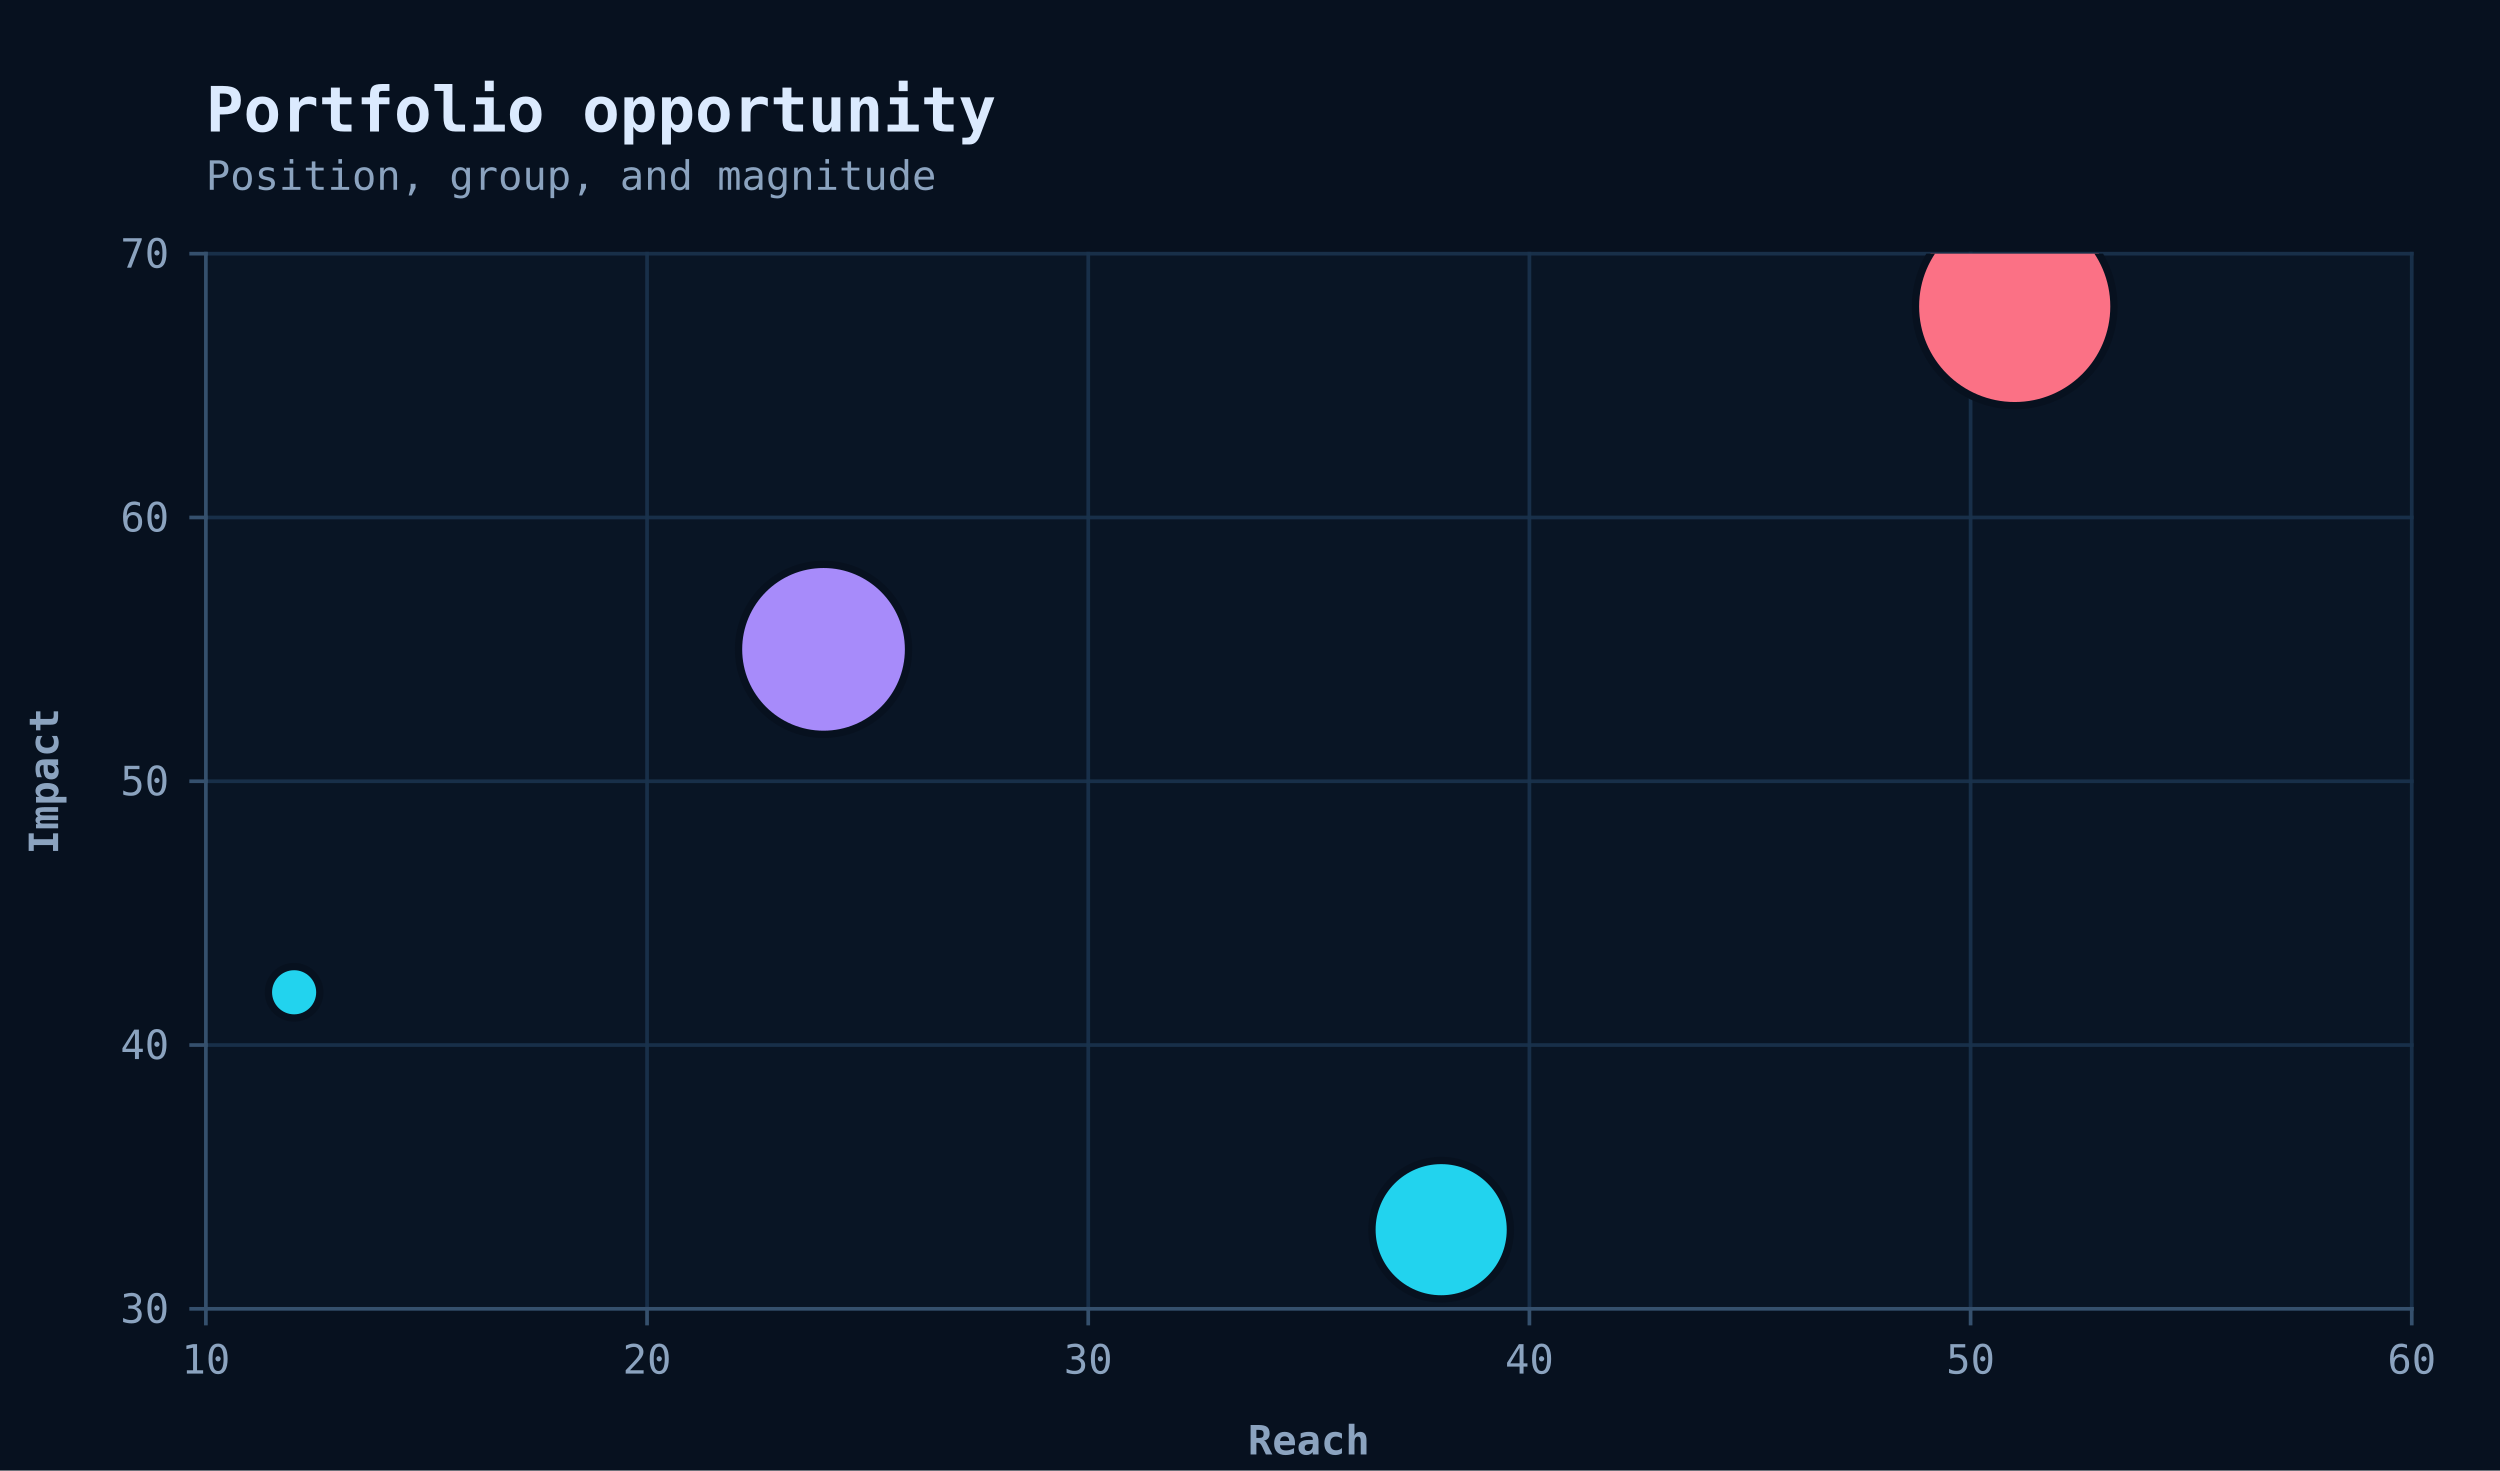
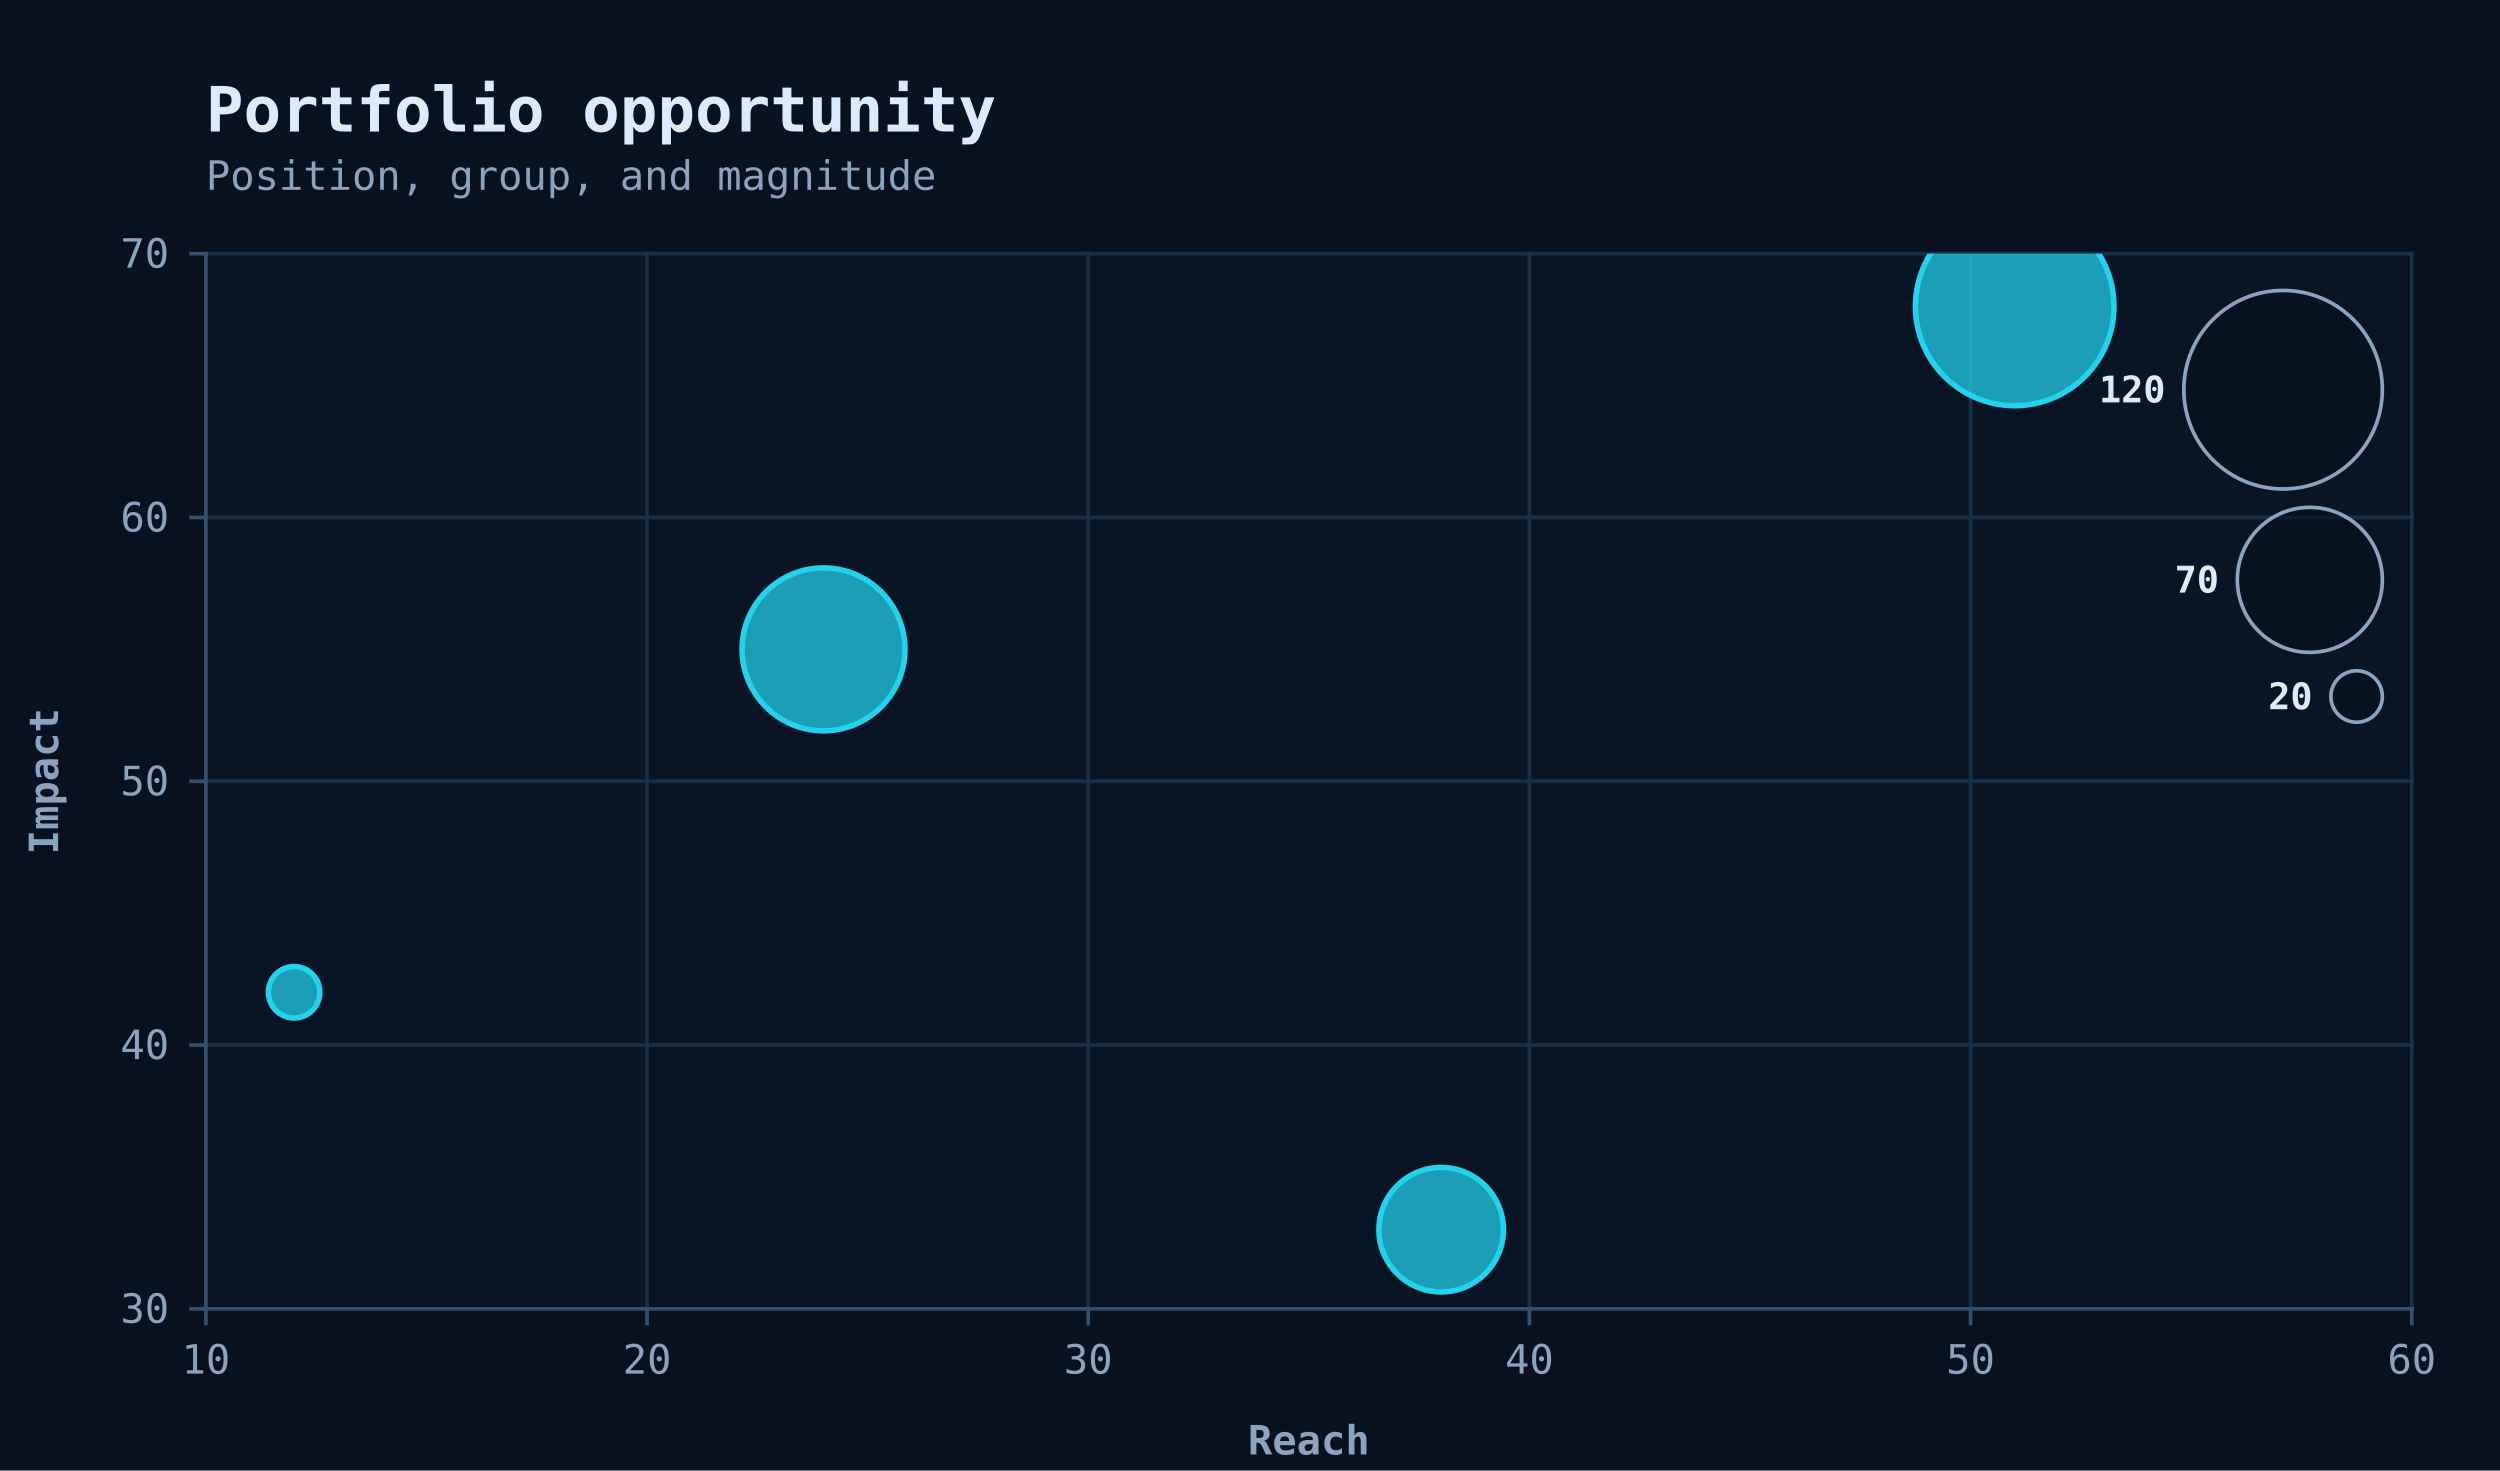
<svg xmlns="http://www.w3.org/2000/svg" width="680" height="400" viewBox="0 0 680 400" role="img" aria-labelledby="title description">
  <defs>
    <clipPath id="clip-1">
      <rect x="56" y="69" width="600" height="287" />
    </clipPath>
  </defs>
  <rect width="100%" height="100%" fill="#07111f" />
  <g data-scene-node="scene:root">
    <rect data-scene-node="chart:panel" x="56" y="69" width="600" height="287" rx="0" fill="#091525" />
    <line data-scene-node="axis-x:grid:1" opacity="0.9" x1="176" y1="69" x2="176" y2="356" fill="none" stroke="#19324d" stroke-width="1" stroke-linecap="square" />
    <line data-scene-node="axis-x:grid:2" opacity="0.9" x1="296" y1="69" x2="296" y2="356" fill="none" stroke="#19324d" stroke-width="1" stroke-linecap="square" />
    <line data-scene-node="axis-x:grid:3" opacity="0.9" x1="416" y1="69" x2="416" y2="356" fill="none" stroke="#19324d" stroke-width="1" stroke-linecap="square" />
    <line data-scene-node="axis-x:grid:4" opacity="0.9" x1="536" y1="69" x2="536" y2="356" fill="none" stroke="#19324d" stroke-width="1" stroke-linecap="square" />
    <line data-scene-node="axis-x:grid:5" opacity="0.9" x1="656" y1="69" x2="656" y2="356" fill="none" stroke="#19324d" stroke-width="1" stroke-linecap="square" />
    <line data-scene-node="axis-y:grid:1" opacity="0.9" x1="56" y1="284.25" x2="656" y2="284.25" fill="none" stroke="#19324d" stroke-width="1" stroke-linecap="square" />
    <line data-scene-node="axis-y:grid:2" opacity="0.9" x1="56" y1="212.5" x2="656" y2="212.5" fill="none" stroke="#19324d" stroke-width="1" stroke-linecap="square" />
    <line data-scene-node="axis-y:grid:3" opacity="0.9" x1="56" y1="140.75" x2="656" y2="140.75" fill="none" stroke="#19324d" stroke-width="1" stroke-linecap="square" />
    <line data-scene-node="axis-y:grid:4" opacity="0.9" x1="56" y1="69" x2="656" y2="69" fill="none" stroke="#19324d" stroke-width="1" stroke-linecap="square" />
    <g data-scene-node="layer-0:group" clip-path="url(#clip-1)">
-       <circle data-scene-node="layer-0:bubble:0" cx="80" cy="269.9" r="7" fill="#22d3ee" stroke="#07111f" stroke-width="2" />
-       <circle data-scene-node="layer-0:bubble:1" cx="224" cy="176.625" r="23.125" fill="#a78bfa" stroke="#07111f" stroke-width="2" />
-       <circle data-scene-node="layer-0:bubble:2" cx="392" cy="334.475" r="18.832" fill="#22d3ee" stroke="#07111f" stroke-width="2" />
-       <circle data-scene-node="layer-0:bubble:3" cx="548" cy="83.35" r="27" fill="#fb7185" stroke="#07111f" stroke-width="2" />
+       <circle data-scene-node="layer-0:bubble:0" cx="80" cy="269.9" r="7" fill="#22d3eeb8" stroke="#22d3ee" stroke-width="1.5" />
+       <circle data-scene-node="layer-0:bubble:1" cx="224" cy="176.625" r="22.159" fill="#22d3eeb8" stroke="#22d3ee" stroke-width="1.5" />
+       <circle data-scene-node="layer-0:bubble:2" cx="392" cy="334.475" r="16.941" fill="#22d3eeb8" stroke="#22d3ee" stroke-width="1.5" />
+       <circle data-scene-node="layer-0:bubble:3" cx="548" cy="83.35" r="27" fill="#22d3eeb8" stroke="#22d3ee" stroke-width="1.5" />
+       <circle data-scene-node="layer-0:size-guide:0" cx="621" cy="106" r="27" fill="#07111fa3" stroke="#8ba3bf" stroke-width="1" />
+       <circle data-scene-node="layer-0:size-guide:1" cx="628.277" cy="157.723" r="19.723" fill="#07111fa3" stroke="#8ba3bf" stroke-width="1" />
+       <circle data-scene-node="layer-0:size-guide:2" cx="641" cy="189.446" r="7" fill="#07111fa3" stroke="#8ba3bf" stroke-width="1" />
+       <text data-scene-node="layer-0:size-guide-label:0" x="589" y="106" fill="#dbeafe" font-family="&quot;JetBrains Mono&quot;, &quot;SFMono-Regular&quot;, Consolas, monospace" font-size="10" font-weight="600" text-anchor="end" dominant-baseline="central">120</text>
+       <text data-scene-node="layer-0:size-guide-label:1" x="603.554" y="157.723" fill="#dbeafe" font-family="&quot;JetBrains Mono&quot;, &quot;SFMono-Regular&quot;, Consolas, monospace" font-size="10" font-weight="600" text-anchor="end" dominant-baseline="central">70</text>
+       <text data-scene-node="layer-0:size-guide-label:2" x="629" y="189.446" fill="#dbeafe" font-family="&quot;JetBrains Mono&quot;, &quot;SFMono-Regular&quot;, Consolas, monospace" font-size="10" font-weight="600" text-anchor="end" dominant-baseline="central">20</text>
    </g>
    <line data-scene-node="axis-x:line" x1="56" y1="356" x2="656" y2="356" fill="none" stroke="#35506d" stroke-width="1" stroke-linecap="square" />
    <line data-scene-node="axis-x:tick:0" x1="56" y1="356" x2="56" y2="360" fill="none" stroke="#35506d" stroke-width="1" stroke-linecap="square" />
    <line data-scene-node="axis-x:tick:1" x1="176" y1="356" x2="176" y2="360" fill="none" stroke="#35506d" stroke-width="1" stroke-linecap="square" />
    <line data-scene-node="axis-x:tick:2" x1="296" y1="356" x2="296" y2="360" fill="none" stroke="#35506d" stroke-width="1" stroke-linecap="square" />
    <line data-scene-node="axis-x:tick:3" x1="416" y1="356" x2="416" y2="360" fill="none" stroke="#35506d" stroke-width="1" stroke-linecap="square" />
    <line data-scene-node="axis-x:tick:4" x1="536" y1="356" x2="536" y2="360" fill="none" stroke="#35506d" stroke-width="1" stroke-linecap="square" />
    <line data-scene-node="axis-x:tick:5" x1="656" y1="356" x2="656" y2="360" fill="none" stroke="#35506d" stroke-width="1" stroke-linecap="square" />
    <line data-scene-node="axis-y:line" x1="56" y1="69" x2="56" y2="356" fill="none" stroke="#35506d" stroke-width="1" stroke-linecap="square" />
    <line data-scene-node="axis-y:tick:0" x1="56" y1="356" x2="52" y2="356" fill="none" stroke="#35506d" stroke-width="1" stroke-linecap="square" />
    <line data-scene-node="axis-y:tick:1" x1="56" y1="284.25" x2="52" y2="284.25" fill="none" stroke="#35506d" stroke-width="1" stroke-linecap="square" />
    <line data-scene-node="axis-y:tick:2" x1="56" y1="212.5" x2="52" y2="212.5" fill="none" stroke="#35506d" stroke-width="1" stroke-linecap="square" />
    <line data-scene-node="axis-y:tick:3" x1="56" y1="140.75" x2="52" y2="140.75" fill="none" stroke="#35506d" stroke-width="1" stroke-linecap="square" />
    <line data-scene-node="axis-y:tick:4" x1="56" y1="69" x2="52" y2="69" fill="none" stroke="#35506d" stroke-width="1" stroke-linecap="square" />
    <text data-scene-node="axis-x:label:0" x="56" y="366" fill="#8ba3bf" font-family="&quot;JetBrains Mono&quot;, &quot;SFMono-Regular&quot;, Consolas, monospace" font-size="11" font-weight="500" text-anchor="middle" dominant-baseline="text-before-edge">10</text>
    <text data-scene-node="axis-x:label:1" x="176" y="366" fill="#8ba3bf" font-family="&quot;JetBrains Mono&quot;, &quot;SFMono-Regular&quot;, Consolas, monospace" font-size="11" font-weight="500" text-anchor="middle" dominant-baseline="text-before-edge">20</text>
    <text data-scene-node="axis-x:label:2" x="296" y="366" fill="#8ba3bf" font-family="&quot;JetBrains Mono&quot;, &quot;SFMono-Regular&quot;, Consolas, monospace" font-size="11" font-weight="500" text-anchor="middle" dominant-baseline="text-before-edge">30</text>
    <text data-scene-node="axis-x:label:3" x="416" y="366" fill="#8ba3bf" font-family="&quot;JetBrains Mono&quot;, &quot;SFMono-Regular&quot;, Consolas, monospace" font-size="11" font-weight="500" text-anchor="middle" dominant-baseline="text-before-edge">40</text>
    <text data-scene-node="axis-x:label:4" x="536" y="366" fill="#8ba3bf" font-family="&quot;JetBrains Mono&quot;, &quot;SFMono-Regular&quot;, Consolas, monospace" font-size="11" font-weight="500" text-anchor="middle" dominant-baseline="text-before-edge">50</text>
    <text data-scene-node="axis-x:label:5" x="656" y="366" fill="#8ba3bf" font-family="&quot;JetBrains Mono&quot;, &quot;SFMono-Regular&quot;, Consolas, monospace" font-size="11" font-weight="500" text-anchor="middle" dominant-baseline="text-before-edge">60</text>
    <text data-scene-node="axis-x:title" x="356" y="388" fill="#8ba3bf" font-family="&quot;JetBrains Mono&quot;, &quot;SFMono-Regular&quot;, Consolas, monospace" font-size="11" font-weight="600" text-anchor="middle" dominant-baseline="text-before-edge">Reach</text>
    <text data-scene-node="axis-y:label:0" x="46" y="356" fill="#8ba3bf" font-family="&quot;JetBrains Mono&quot;, &quot;SFMono-Regular&quot;, Consolas, monospace" font-size="11" font-weight="500" text-anchor="end" dominant-baseline="central">30</text>
    <text data-scene-node="axis-y:label:1" x="46" y="284.25" fill="#8ba3bf" font-family="&quot;JetBrains Mono&quot;, &quot;SFMono-Regular&quot;, Consolas, monospace" font-size="11" font-weight="500" text-anchor="end" dominant-baseline="central">40</text>
    <text data-scene-node="axis-y:label:2" x="46" y="212.5" fill="#8ba3bf" font-family="&quot;JetBrains Mono&quot;, &quot;SFMono-Regular&quot;, Consolas, monospace" font-size="11" font-weight="500" text-anchor="end" dominant-baseline="central">50</text>
    <text data-scene-node="axis-y:label:3" x="46" y="140.75" fill="#8ba3bf" font-family="&quot;JetBrains Mono&quot;, &quot;SFMono-Regular&quot;, Consolas, monospace" font-size="11" font-weight="500" text-anchor="end" dominant-baseline="central">60</text>
    <text data-scene-node="axis-y:label:4" x="46" y="69" fill="#8ba3bf" font-family="&quot;JetBrains Mono&quot;, &quot;SFMono-Regular&quot;, Consolas, monospace" font-size="11" font-weight="500" text-anchor="end" dominant-baseline="central">70</text>
    <text data-scene-node="axis-y:title" x="12" y="212.5" fill="#8ba3bf" font-family="&quot;JetBrains Mono&quot;, &quot;SFMono-Regular&quot;, Consolas, monospace" font-size="11" font-weight="600" text-anchor="middle" dominant-baseline="central" transform="rotate(-90 12 212.5)">Impact</text>
    <text data-scene-node="chart:title" x="56" y="24" fill="#dbeafe" font-family="&quot;JetBrains Mono&quot;, &quot;SFMono-Regular&quot;, Consolas, monospace" font-size="17" font-weight="600" text-anchor="start" dominant-baseline="text-before-edge">Portfolio opportunity</text>
    <text data-scene-node="chart:subtitle" x="56" y="44" fill="#8ba3bf" font-family="&quot;JetBrains Mono&quot;, &quot;SFMono-Regular&quot;, Consolas, monospace" font-size="11" font-weight="400" text-anchor="start" dominant-baseline="text-before-edge">Position, group, and magnitude</text>
  </g>
</svg>
